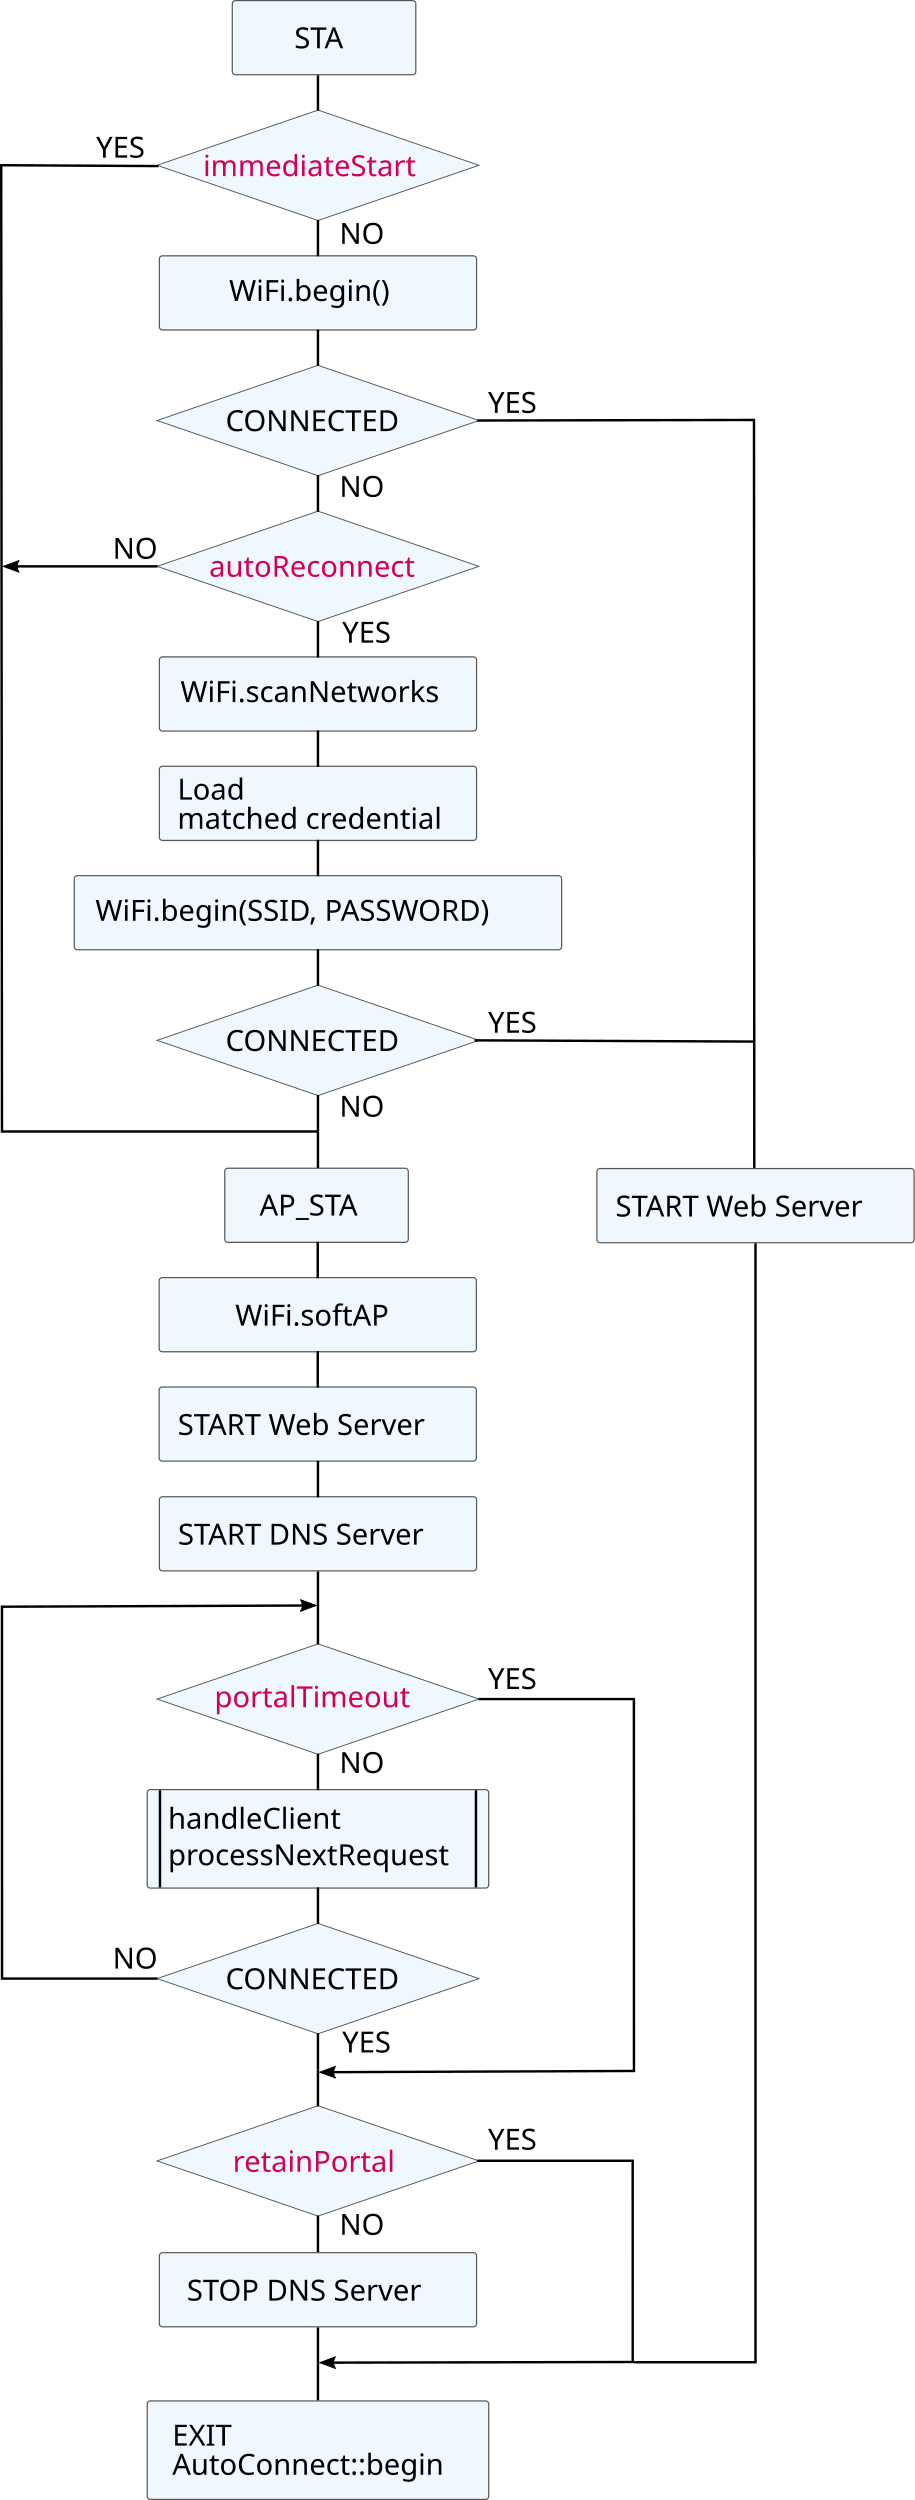
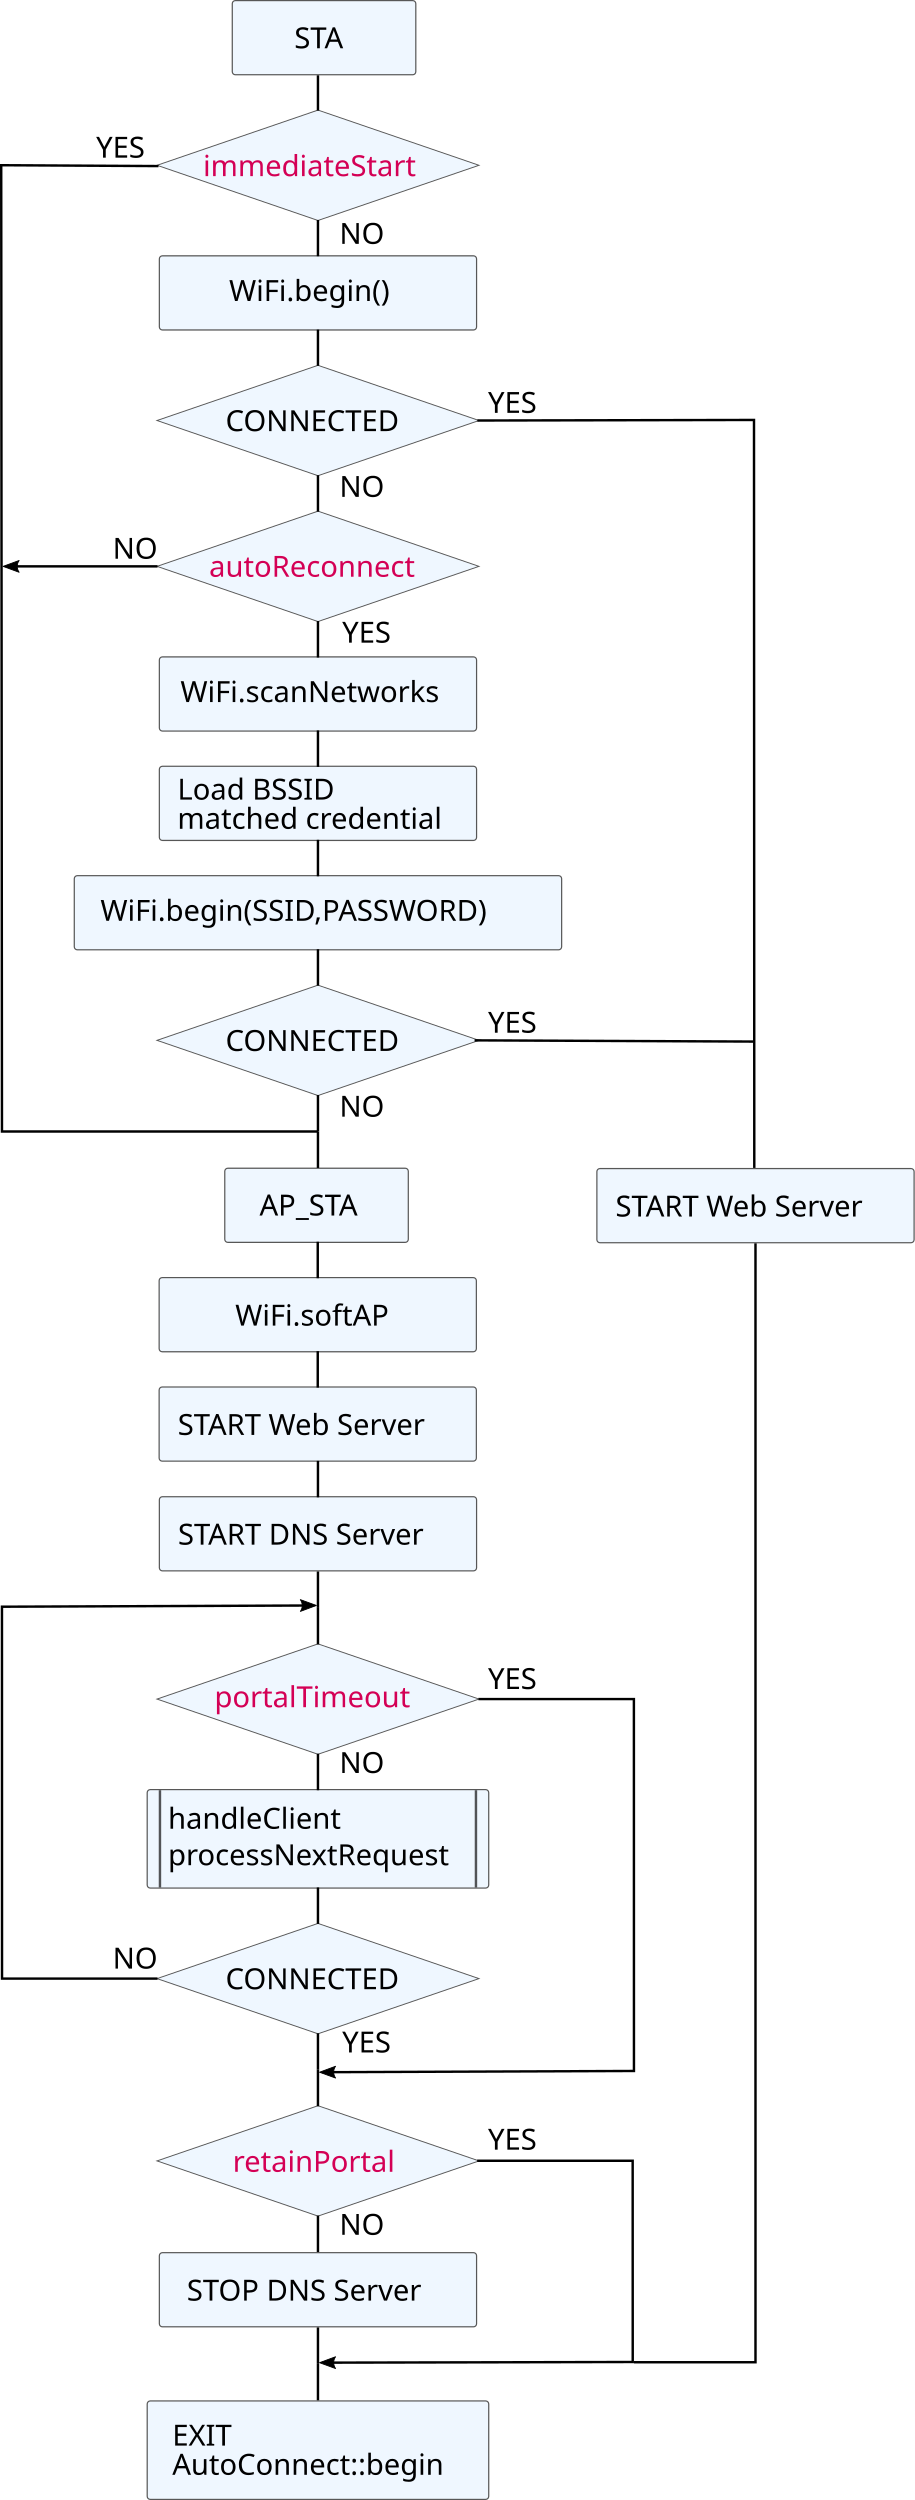
<svg xmlns="http://www.w3.org/2000/svg" width="99.565mm" height="272.124mm" viewBox="0 0 99.565 272.124" version="1.1" id="svg8776">
  <defs id="defs8770">
    <marker orient="auto" refY="0" refX="0" id="marker10937" style="overflow:visible">
      <path id="path10935" style="fill:#000000;fill-opacity:1;fill-rule:evenodd;stroke:#000000;stroke-width:0.625;stroke-linejoin:round;stroke-opacity:1" d="M 8.719,4.034 -2.207,0.016 8.719,-4.002 c -1.745,2.372 -1.735,5.617 -6e-7,8.035 z" transform="scale(0.6)" />
    </marker>
    <marker orient="auto" refY="0" refX="0" id="Arrow1Mstart" style="overflow:visible">
      <path id="path10498" d="M 0,0 5,-5 -12.5,0 5,5 Z" style="fill:#000000;fill-opacity:1;fill-rule:evenodd;stroke:#000000;stroke-width:1pt;stroke-opacity:1" transform="matrix(0.4,0,0,0.4,4,0)" />
    </marker>
    <marker orient="auto" refY="0" refX="0" id="marker10931" style="overflow:visible">
      <path id="path10929" style="fill:#000000;fill-opacity:1;fill-rule:evenodd;stroke:#000000;stroke-width:0.625;stroke-linejoin:round;stroke-opacity:1" d="M 8.719,4.034 -2.207,0.016 8.719,-4.002 c -1.745,2.372 -1.735,5.617 -6e-7,8.035 z" transform="scale(0.6)" />
    </marker>
    <marker orient="auto" refY="0" refX="0" id="marker10927" style="overflow:visible">
      <path id="path10925" style="fill:#000000;fill-opacity:1;fill-rule:evenodd;stroke:#000000;stroke-width:0.625;stroke-linejoin:round;stroke-opacity:1" d="M 8.719,4.034 -2.207,0.016 8.719,-4.002 c -1.745,2.372 -1.735,5.617 -6e-7,8.035 z" transform="scale(-0.6)" />
    </marker>
    <marker orient="auto" refY="0" refX="0" id="marker10923" style="overflow:visible">
      <path id="path10921" style="fill:#000000;fill-opacity:1;fill-rule:evenodd;stroke:#000000;stroke-width:0.625;stroke-linejoin:round;stroke-opacity:1" d="M 8.719,4.034 -2.207,0.016 8.719,-4.002 c -1.745,2.372 -1.735,5.617 -6e-7,8.035 z" transform="scale(0.6)" />
    </marker>
    <marker orient="auto" refY="0" refX="0" id="marker10919" style="overflow:visible">
      <path id="path10917" style="fill:#000000;fill-opacity:1;fill-rule:evenodd;stroke:#000000;stroke-width:0.625;stroke-linejoin:round;stroke-opacity:1" d="M 8.719,4.034 -2.207,0.016 8.719,-4.002 c -1.745,2.372 -1.735,5.617 -6e-7,8.035 z" transform="scale(-0.6)" />
    </marker>
    <marker orient="auto" refY="0" refX="0" id="marker10915" style="overflow:visible">
      <path id="path10913" style="fill:#000000;fill-opacity:1;fill-rule:evenodd;stroke:#000000;stroke-width:0.625;stroke-linejoin:round;stroke-opacity:1" d="M 8.719,4.034 -2.207,0.016 8.719,-4.002 c -1.745,2.372 -1.735,5.617 -6e-7,8.035 z" transform="scale(-0.6)" />
    </marker>
    <marker orient="auto" refY="0" refX="0" id="Arrow1Mend" style="overflow:visible">
      <path id="path10501" d="M 0,0 5,-5 -12.5,0 5,5 Z" style="fill:#000000;fill-opacity:1;fill-rule:evenodd;stroke:#000000;stroke-width:1pt;stroke-opacity:1" transform="matrix(-0.4,0,0,-0.4,-4,0)" />
    </marker>
    <marker orient="auto" refY="0" refX="0" id="marker10909" style="overflow:visible">
      <path id="path10907" style="fill:#000000;fill-opacity:1;fill-rule:evenodd;stroke:#000000;stroke-width:0.625;stroke-linejoin:round;stroke-opacity:1" d="M 8.719,4.034 -2.207,0.016 8.719,-4.002 c -1.745,2.372 -1.735,5.617 -6e-7,8.035 z" transform="scale(0.6)" />
    </marker>
    <marker orient="auto" refY="0" refX="0" id="marker10905" style="overflow:visible">
      <path id="path10903" style="fill:#000000;fill-opacity:1;fill-rule:evenodd;stroke:#000000;stroke-width:0.625;stroke-linejoin:round;stroke-opacity:1" d="M 8.719,4.034 -2.207,0.016 8.719,-4.002 c -1.745,2.372 -1.735,5.617 -6e-7,8.035 z" transform="scale(-0.6)" />
    </marker>
    <marker orient="auto" refY="0" refX="0" id="Arrow2Mstart" style="overflow:visible">
      <path id="path10516" style="fill:#000000;fill-opacity:1;fill-rule:evenodd;stroke:#000000;stroke-width:0.625;stroke-linejoin:round;stroke-opacity:1" d="M 8.719,4.034 -2.207,0.016 8.719,-4.002 c -1.745,2.372 -1.735,5.617 -6e-7,8.035 z" transform="scale(0.6)" />
    </marker>
    <marker orient="auto" refY="0" refX="0" id="Arrow2Mend" style="overflow:visible">
      <path id="path10519" style="fill:#000000;fill-opacity:1;fill-rule:evenodd;stroke:#000000;stroke-width:0.625;stroke-linejoin:round;stroke-opacity:1" d="M 8.719,4.034 -2.207,0.016 8.719,-4.002 c -1.745,2.372 -1.735,5.617 -6e-7,8.035 z" transform="scale(-0.6)" />
    </marker>
    <symbol id="Process">
      <rect x="3.969" y="9.26" width="31.75" height="21.167" style="stroke-width:2" id="rect2744" />
    </symbol>
    <symbol id="Decision">
      <path d="m 3.969,19.844 15.875,-10.583 15.875,10.583 -15.875,10.583 z" style="stroke-width:2" id="path2786" />
    </symbol>
  </defs>
  <g id="layer1" transform="translate(-23.59834,-8.471865)">
    <path style="fill:none;stroke:#000000;stroke-width:0.265px;stroke-linecap:butt;stroke-linejoin:miter;stroke-opacity:1" d="m 58.208,32.417 v 3.969" id="path9639-1" />
    <g id="g9322" transform="translate(-25.1354,-130.9688)">
      <rect transform="matrix(0.945946,0.3243242,-0.945946,0.3243242,0,0)" ry="3.6888673e-006" rx="3.6888673e-006" y="189.477" x="277.584" height="18.355" width="18.355" id="rect9184-6-3-4" style="opacity:0.66;vector-effect:none;fill:#e7f3ff;fill-opacity:1;stroke:#000000;stroke-width:0.338;stroke-linecap:butt;stroke-linejoin:miter;stroke-miterlimit:4;stroke-dasharray:none;stroke-dashoffset:0;stroke-opacity:1;paint-order:stroke markers fill" />
      <text id="text9188" y="158.614" x="70.845" style="font-style:normal;font-variant:normal;font-weight:normal;font-stretch:normal;font-size:3.175px;line-height:1em;font-family:sans-serif;-inkscape-font-specification:'sans-serif, Normal';font-variant-ligatures:normal;font-variant-caps:normal;font-variant-numeric:normal;font-feature-settings:normal;text-align:start;letter-spacing:0px;word-spacing:0px;writing-mode:lr-tb;text-anchor:start;fill:#000000;fill-opacity:1;stroke:none;stroke-width:0.265" xml:space="preserve">
        <tspan id="tspan9190" style="line-height:1em;fill:#d40055;fill-opacity:1;stroke-width:0.265" y="158.614" x="70.845">immediateStart</tspan>
      </text>
    </g>
    <g id="g9353" transform="translate(-15.875,-80.69792)">
      <rect transform="matrix(0.945946,0.3243242,-0.945946,0.3243242,0,0)" ry="3.6888673e-006" rx="3.6888673e-006" y="159.701" x="238.017" height="18.355" width="18.355" id="rect9184-6-3-8" style="opacity:0.66;vector-effect:none;fill:#e7f3ff;fill-opacity:1;stroke:#000000;stroke-width:0.338;stroke-linecap:butt;stroke-linejoin:miter;stroke-miterlimit:4;stroke-dasharray:none;stroke-dashoffset:0;stroke-opacity:1;paint-order:stroke markers fill" />
      <text id="text9188-0" y="136.097" x="64.03" style="font-style:normal;font-variant:normal;font-weight:normal;font-stretch:normal;font-size:3.175px;line-height:1em;font-family:sans-serif;-inkscape-font-specification:'sans-serif, Normal';font-variant-ligatures:normal;font-variant-caps:normal;font-variant-numeric:normal;font-feature-settings:normal;text-align:start;letter-spacing:0px;word-spacing:0px;writing-mode:lr-tb;text-anchor:start;fill:#000000;fill-opacity:1;stroke:none;stroke-width:0.265" xml:space="preserve">
        <tspan id="tspan9190-3" style="line-height:1em;stroke-width:0.265" y="136.097" x="64.03">CONNECTED</tspan>
      </text>
    </g>
    <g id="g10108" transform="translate(-42.33333,-3.175)">
      <rect transform="matrix(0.945946,0.3243242,-0.945946,0.3243242,0,0)" ry="3.6888673e-006" rx="3.6888673e-006" y="50.675" x="156.962" height="18.355" width="18.355" id="rect9184-6-3" style="opacity:0.66;vector-effect:none;fill:#e7f3ff;fill-opacity:1;stroke:#000000;stroke-width:0.338;stroke-linecap:butt;stroke-linejoin:miter;stroke-miterlimit:4;stroke-dasharray:none;stroke-dashoffset:0;stroke-opacity:1;paint-order:stroke markers fill" />
      <text id="text9188-0-3" y="74.425" x="88.694" style="font-style:normal;font-variant:normal;font-weight:normal;font-stretch:normal;font-size:3.175px;line-height:1em;font-family:sans-serif;-inkscape-font-specification:'sans-serif, Normal';font-variant-ligatures:normal;font-variant-caps:normal;font-variant-numeric:normal;font-feature-settings:normal;text-align:start;letter-spacing:0px;word-spacing:0px;writing-mode:lr-tb;text-anchor:start;fill:#000000;fill-opacity:1;stroke:none;stroke-width:0.265" xml:space="preserve">
        <tspan id="tspan9190-3-6" style="line-height:1em;fill:#d40055;fill-opacity:1;stroke-width:0.265" y="74.425" x="88.694">autoReconnect</tspan>
      </text>
    </g>
    <g id="g9385" transform="translate(-1.322919,-84.66667)">
      <rect ry="0.265" rx="0.265" y="164.708" x="42.333" height="7.938" width="34.396" id="rect9134-4-7" style="opacity:0.66;vector-effect:none;fill:#e7f3ff;fill-opacity:1;stroke:#000000;stroke-width:0.265;stroke-linecap:butt;stroke-linejoin:round;stroke-miterlimit:4;stroke-dasharray:none;stroke-dashoffset:0;stroke-opacity:1;paint-order:stroke markers fill" />
      <text id="text9138-7-3" y="169.555" x="44.568" style="font-style:normal;font-variant:normal;font-weight:normal;font-stretch:normal;font-size:3.175px;line-height:1.25;font-family:sans-serif;-inkscape-font-specification:'sans-serif, Normal';font-variant-ligatures:normal;font-variant-caps:normal;font-variant-numeric:normal;font-feature-settings:normal;text-align:start;letter-spacing:0px;word-spacing:0px;writing-mode:lr-tb;text-anchor:start;fill:#000000;fill-opacity:1;stroke:none;stroke-width:0.265" xml:space="preserve">
        <tspan style="stroke-width:0.265" y="169.555" x="44.568" id="tspan9136-4-0">WiFi.scanNetworks</tspan>
      </text>
    </g>
-     <g id="g11063">
+     <g id="g1026">
      <rect ry="0.265" rx="0.265" y="91.948" x="41.01" height="7.938" width="34.396" id="rect9134-4-7-8" style="opacity:0.66;vector-effect:none;fill:#e7f3ff;fill-opacity:1;stroke:#000000;stroke-width:0.265;stroke-linecap:butt;stroke-linejoin:round;stroke-miterlimit:4;stroke-dasharray:none;stroke-dashoffset:0;stroke-opacity:1;paint-order:stroke markers fill" />
      <text id="text9138-7-3-4" y="95.511" x="42.913" style="font-style:normal;font-variant:normal;font-weight:normal;font-stretch:normal;font-size:3.175px;line-height:1em;font-family:sans-serif;-inkscape-font-specification:'sans-serif, Normal';font-variant-ligatures:normal;font-variant-caps:normal;font-variant-numeric:normal;font-feature-settings:normal;text-align:start;letter-spacing:0px;word-spacing:0px;writing-mode:lr-tb;text-anchor:start;fill:#000000;fill-opacity:1;stroke:none;stroke-width:0.265" xml:space="preserve">
-         <tspan style="line-height:1em;stroke-width:0.265" y="95.511" x="42.913" id="tspan9136-4-0-7">Load</tspan>
+         <tspan style="line-height:1em;stroke-width:0.265" y="95.511" x="42.913" id="tspan9136-4-0-7">Load BSSID</tspan>
        <tspan id="tspan9414" style="line-height:1em;stroke-width:0.265" y="98.686" x="42.913">matched credential</tspan>
      </text>
    </g>
-     <g id="g9476" transform="translate(-43.65625,-2.645834)">
-       <rect ry="0.265" rx="0.265" y="106.5" x="75.406" height="7.938" width="52.917" id="rect9134-4-7-5" style="opacity:0.66;vector-effect:none;fill:#e7f3ff;fill-opacity:1;stroke:#000000;stroke-width:0.265;stroke-linecap:butt;stroke-linejoin:round;stroke-miterlimit:4;stroke-dasharray:none;stroke-dashoffset:0;stroke-opacity:1;paint-order:stroke markers fill" />
-       <text id="text9138-7-3-3" y="111.347" x="77.641" style="font-style:normal;font-variant:normal;font-weight:normal;font-stretch:normal;font-size:3.175px;line-height:1.25;font-family:sans-serif;-inkscape-font-specification:'sans-serif, Normal';font-variant-ligatures:normal;font-variant-caps:normal;font-variant-numeric:normal;font-feature-settings:normal;text-align:start;letter-spacing:0px;word-spacing:0px;writing-mode:lr-tb;text-anchor:start;fill:#000000;fill-opacity:1;stroke:none;stroke-width:0.265" xml:space="preserve">
-         <tspan style="stroke-width:0.265" y="111.347" x="77.641" id="tspan9136-4-0-4">WiFi.begin(SSID, PASSWORD)</tspan>
+     <g id="g1014">
+       <rect ry="0.265" rx="0.265" y="103.854" x="31.75" height="7.938" width="52.917" id="rect9134-4-7-5" style="opacity:0.66;vector-effect:none;fill:#e7f3ff;fill-opacity:1;stroke:#000000;stroke-width:0.265;stroke-linecap:butt;stroke-linejoin:round;stroke-miterlimit:4;stroke-dasharray:none;stroke-dashoffset:0;stroke-opacity:1;paint-order:stroke markers fill" />
+       <text id="text9138-7-3-3" y="108.701" x="34.535" style="font-style:normal;font-variant:normal;font-weight:normal;font-stretch:normal;font-size:3.175px;line-height:1.25;font-family:sans-serif;-inkscape-font-specification:'sans-serif, Normal';font-variant-ligatures:normal;font-variant-caps:normal;font-variant-numeric:normal;font-feature-settings:normal;text-align:start;letter-spacing:0px;word-spacing:0px;writing-mode:lr-tb;text-anchor:start;fill:#000000;fill-opacity:1;stroke:none;stroke-width:0.265" xml:space="preserve">
+         <tspan style="stroke-width:0.265" y="108.701" x="34.535" id="tspan9136-4-0-4">WiFi.begin(SSID,PASSWORD)</tspan>
      </text>
    </g>
    <g id="g9353-2" transform="translate(-15.875,-13.22917)">
      <rect transform="matrix(0.945946,0.3243242,-0.945946,0.3243242,0,0)" ry="3.6888673e-006" rx="3.6888673e-006" y="159.701" x="238.017" height="18.355" width="18.355" id="rect9184-6-3-8-8" style="opacity:0.66;vector-effect:none;fill:#e7f3ff;fill-opacity:1;stroke:#000000;stroke-width:0.338;stroke-linecap:butt;stroke-linejoin:miter;stroke-miterlimit:4;stroke-dasharray:none;stroke-dashoffset:0;stroke-opacity:1;paint-order:stroke markers fill" />
      <text id="text9188-0-2" y="136.097" x="64.03" style="font-style:normal;font-variant:normal;font-weight:normal;font-stretch:normal;font-size:3.175px;line-height:1em;font-family:sans-serif;-inkscape-font-specification:'sans-serif, Normal';font-variant-ligatures:normal;font-variant-caps:normal;font-variant-numeric:normal;font-feature-settings:normal;text-align:start;letter-spacing:0px;word-spacing:0px;writing-mode:lr-tb;text-anchor:start;fill:#000000;fill-opacity:1;stroke:none;stroke-width:0.265" xml:space="preserve">
        <tspan id="tspan9190-3-8" style="line-height:1em;stroke-width:0.265" y="136.097" x="64.03">CONNECTED</tspan>
      </text>
    </g>
    <g id="g9622" transform="translate(-68.28588,18.61598)">
      <rect ry="0.265" rx="0.265" y="117.083" x="116.417" height="7.938" width="19.844" id="rect9134-4-7-4-0" style="opacity:0.66;vector-effect:none;fill:#e7f3ff;fill-opacity:1;stroke:#000000;stroke-width:0.265;stroke-linecap:butt;stroke-linejoin:round;stroke-miterlimit:4;stroke-dasharray:none;stroke-dashoffset:0;stroke-opacity:1;paint-order:stroke markers fill" />
      <text id="text9138-5" y="122.165" x="120.134" style="font-style:normal;font-variant:normal;font-weight:normal;font-stretch:normal;font-size:3.175px;line-height:1.25;font-family:sans-serif;-inkscape-font-specification:'sans-serif, Normal';font-variant-ligatures:normal;font-variant-caps:normal;font-variant-numeric:normal;font-feature-settings:normal;text-align:start;letter-spacing:0px;word-spacing:0px;writing-mode:lr-tb;text-anchor:start;fill:#000000;fill-opacity:1;stroke:none;stroke-width:0.265" xml:space="preserve">
        <tspan style="stroke-width:0.265" y="122.165" x="120.134" id="tspan9136-2">AP_STA</tspan>
      </text>
    </g>
    <g id="g9633" transform="translate(-33.07292,2.645834)">
      <rect ry="0.265" rx="0.265" y="5.958" x="82.021" height="7.938" width="19.844" id="rect9134-4-7-4-0-9" style="opacity:0.66;vector-effect:none;fill:#e7f3ff;fill-opacity:1;stroke:#000000;stroke-width:0.265;stroke-linecap:butt;stroke-linejoin:round;stroke-miterlimit:4;stroke-dasharray:none;stroke-dashoffset:0;stroke-opacity:1;paint-order:stroke markers fill" />
      <text id="text9138" y="11.081" x="88.709" style="font-style:normal;font-variant:normal;font-weight:normal;font-stretch:normal;font-size:3.175px;line-height:1.25;font-family:sans-serif;-inkscape-font-specification:'sans-serif, Normal';font-variant-ligatures:normal;font-variant-caps:normal;font-variant-numeric:normal;font-feature-settings:normal;text-align:start;letter-spacing:0px;word-spacing:0px;writing-mode:lr-tb;text-anchor:start;fill:#000000;fill-opacity:1;stroke:none;stroke-width:0.265" xml:space="preserve">
        <tspan style="stroke-width:0.265" y="11.081" x="88.709" id="tspan9136">STA</tspan>
      </text>
    </g>
    <path style="fill:none;stroke:#000000;stroke-width:0.265px;stroke-linecap:butt;stroke-linejoin:miter;stroke-opacity:1" d="m 58.208,16.67 v 3.841" id="path9639" />
    <g id="g9714" transform="translate(-78.07551,4.063853)">
      <rect ry="0.265" rx="0.265" y="143.542" x="119.063" height="7.938" width="34.396" id="rect9134-4-7-4-6" style="opacity:0.66;vector-effect:none;fill:#e7f3ff;fill-opacity:1;stroke:#000000;stroke-width:0.265;stroke-linecap:butt;stroke-linejoin:round;stroke-miterlimit:4;stroke-dasharray:none;stroke-dashoffset:0;stroke-opacity:1;paint-order:stroke markers fill" />
      <text id="text9138-7-3-9-0" y="148.7" x="127.286" style="font-style:normal;font-variant:normal;font-weight:normal;font-stretch:normal;font-size:3.175px;line-height:1.25;font-family:sans-serif;-inkscape-font-specification:'sans-serif, Normal';font-variant-ligatures:normal;font-variant-caps:normal;font-variant-numeric:normal;font-feature-settings:normal;text-align:start;letter-spacing:0px;word-spacing:0px;writing-mode:lr-tb;text-anchor:start;fill:#000000;fill-opacity:1;stroke:none;stroke-width:0.265" xml:space="preserve">
        <tspan style="stroke-width:0.265" y="148.7" x="127.286" id="tspan9136-4-0-9-8">WiFi.softAP</tspan>
      </text>
    </g>
    <g id="g9746" transform="translate(-19.8438,-39.55524)">
      <rect ry="0.265" rx="0.265" y="175.292" x="108.479" height="7.938" width="34.396" id="rect9134-4-7-4-6-0" style="opacity:0.66;vector-effect:none;fill:#e7f3ff;fill-opacity:1;stroke:#000000;stroke-width:0.265;stroke-linecap:butt;stroke-linejoin:round;stroke-miterlimit:4;stroke-dasharray:none;stroke-dashoffset:0;stroke-opacity:1;paint-order:stroke markers fill" />
      <text id="text9138-7-3-9-0-6" y="180.443" x="110.441" style="font-style:normal;font-variant:normal;font-weight:normal;font-stretch:normal;font-size:3.175px;line-height:1.25;font-family:sans-serif;-inkscape-font-specification:'sans-serif, Normal';font-variant-ligatures:normal;font-variant-caps:normal;font-variant-numeric:normal;font-feature-settings:normal;text-align:start;letter-spacing:0px;word-spacing:0px;writing-mode:lr-tb;text-anchor:start;fill:#000000;fill-opacity:1;stroke:none;stroke-width:0.265" xml:space="preserve">
        <tspan style="stroke-width:0.265" y="180.443" x="110.441" id="tspan9136-4-0-9-8-9">START Web Server</tspan>
      </text>
    </g>
    <g id="g9778" transform="translate(-43.65624,-1.19062)">
      <rect ry="0.265" rx="0.265" y="172.646" x="84.667" height="7.938" width="34.396" id="rect9134-4-7-4-6-0-1" style="opacity:0.66;vector-effect:none;fill:#e7f3ff;fill-opacity:1;stroke:#000000;stroke-width:0.265;stroke-linecap:butt;stroke-linejoin:round;stroke-miterlimit:4;stroke-dasharray:none;stroke-dashoffset:0;stroke-opacity:1;paint-order:stroke markers fill" />
      <text id="text9138-7-3-9-0-6-5" y="177.797" x="86.628" style="font-style:normal;font-variant:normal;font-weight:normal;font-stretch:normal;font-size:3.175px;line-height:1.25;font-family:sans-serif;-inkscape-font-specification:'sans-serif, Normal';font-variant-ligatures:normal;font-variant-caps:normal;font-variant-numeric:normal;font-feature-settings:normal;text-align:start;letter-spacing:0px;word-spacing:0px;writing-mode:lr-tb;text-anchor:start;fill:#000000;fill-opacity:1;stroke:none;stroke-width:0.265" xml:space="preserve">
        <tspan style="stroke-width:0.265" y="177.797" x="86.628" id="tspan9136-4-0-9-8-9-7">START DNS Server</tspan>
      </text>
    </g>
    <g id="g9746-3" transform="translate(-67.49218,-15.7799)">
      <rect ry="0.265" rx="0.265" y="175.292" x="108.479" height="7.938" width="34.396" id="rect9134-4-7-4-6-0-5" style="opacity:0.66;vector-effect:none;fill:#e7f3ff;fill-opacity:1;stroke:#000000;stroke-width:0.265;stroke-linecap:butt;stroke-linejoin:round;stroke-miterlimit:4;stroke-dasharray:none;stroke-dashoffset:0;stroke-opacity:1;paint-order:stroke markers fill" />
      <text id="text9138-7-3-9-0-6-3" y="180.443" x="110.441" style="font-style:normal;font-variant:normal;font-weight:normal;font-stretch:normal;font-size:3.175px;line-height:1.25;font-family:sans-serif;-inkscape-font-specification:'sans-serif, Normal';font-variant-ligatures:normal;font-variant-caps:normal;font-variant-numeric:normal;font-feature-settings:normal;text-align:start;letter-spacing:0px;word-spacing:0px;writing-mode:lr-tb;text-anchor:start;fill:#000000;fill-opacity:1;stroke:none;stroke-width:0.265" xml:space="preserve">
        <tspan style="stroke-width:0.265" y="180.443" x="110.441" id="tspan9136-4-0-9-8-9-2">START Web Server</tspan>
      </text>
    </g>
    <g id="g9834" transform="translate(-79.37498,-2.381248)">
      <rect transform="matrix(0.945946,0.3243242,-0.945946,0.3243242,0,0)" ry="3.6888673e-006" rx="3.6888673e-006" y="219.953" x="365.399" height="18.355" width="18.355" id="rect9184-6-3-8-8-4" style="opacity:0.66;vector-effect:none;fill:#e7f3ff;fill-opacity:1;stroke:#000000;stroke-width:0.338;stroke-linecap:butt;stroke-linejoin:miter;stroke-miterlimit:4;stroke-dasharray:none;stroke-dashoffset:0;stroke-opacity:1;paint-order:stroke markers fill" />
      <text id="text9188-0-2-2" y="196.684" x="126.32" style="font-style:normal;font-variant:normal;font-weight:normal;font-stretch:normal;font-size:3.175px;line-height:1em;font-family:sans-serif;-inkscape-font-specification:'sans-serif, Normal';font-variant-ligatures:normal;font-variant-caps:normal;font-variant-numeric:normal;font-feature-settings:normal;text-align:start;letter-spacing:0px;word-spacing:0px;writing-mode:lr-tb;text-anchor:start;fill:#000000;fill-opacity:1;stroke:none;stroke-width:0.265" xml:space="preserve">
        <tspan id="tspan9190-3-8-4" style="line-height:1em;fill:#d40055;fill-opacity:1;stroke-width:0.265" y="196.684" x="126.32">portalTimeout</tspan>
      </text>
    </g>
-     <g id="g10490">
+     <g id="g1006">
      <rect ry="0.265" rx="0.265" y="203.337" x="39.687" height="10.583" width="37.042" id="rect9134-4-7-4-6-9" style="opacity:0.66;vector-effect:none;fill:#e7f3ff;fill-opacity:1;stroke:#000000;stroke-width:0.265;stroke-linecap:butt;stroke-linejoin:round;stroke-miterlimit:4;stroke-dasharray:none;stroke-dashoffset:0;stroke-opacity:1;paint-order:stroke markers fill" />
      <text id="text9138-7-3-9-0-0" y="207.532" x="41.895" style="font-style:normal;font-variant:normal;font-weight:normal;font-stretch:normal;font-size:3.175px;line-height:1.25em;font-family:sans-serif;-inkscape-font-specification:'sans-serif, Normal';font-variant-ligatures:normal;font-variant-caps:normal;font-variant-numeric:normal;font-feature-settings:normal;text-align:start;letter-spacing:0px;word-spacing:0px;writing-mode:lr-tb;text-anchor:start;fill:#000000;fill-opacity:1;stroke:none;stroke-width:0.265" xml:space="preserve">
        <tspan style="line-height:1.25em;stroke-width:0.265" y="207.532" x="41.895" id="tspan9136-4-0-9-8-4">handleClient</tspan>
        <tspan id="tspan9863" style="line-height:1.25em;stroke-width:0.265" y="211.5" x="41.895">processNextRequest</tspan>
      </text>
-     </g>
-     <path style="fill:none;stroke:#000000;stroke-width:0.265px;stroke-linecap:butt;stroke-linejoin:miter;stroke-opacity:1" d="m 41.01,203.337 v 10.583" id="path9865" />
-     <path style="fill:none;stroke:#000000;stroke-width:0.265px;stroke-linecap:butt;stroke-linejoin:miter;stroke-opacity:1" d="m 75.406,203.338 v 10.583" id="path9865-8" />
+       <path id="path9865" d="m 41.01,203.337 v 10.583" style="fill:none;stroke:#000000;stroke-width:0.265px;stroke-linecap:butt;stroke-linejoin:miter;stroke-opacity:1;opacity:0.66" />
+       <path id="path9865-8" d="m 75.406,203.338 v 10.583" style="fill:none;stroke:#000000;stroke-width:0.265;stroke-linecap:butt;stroke-linejoin:miter;stroke-opacity:1;stroke-miterlimit:4;stroke-dasharray:none;opacity:0.66" />
+     </g>
    <g id="g9353-2-8" transform="translate(-15.875,88.9)">
      <rect transform="matrix(0.945946,0.3243242,-0.945946,0.3243242,0,0)" ry="3.6888673e-006" rx="3.6888673e-006" y="159.701" x="238.017" height="18.355" width="18.355" id="rect9184-6-3-8-8-2" style="opacity:0.66;vector-effect:none;fill:#e7f3ff;fill-opacity:1;stroke:#000000;stroke-width:0.338;stroke-linecap:butt;stroke-linejoin:miter;stroke-miterlimit:4;stroke-dasharray:none;stroke-dashoffset:0;stroke-opacity:1;paint-order:stroke markers fill" />
      <text id="text9188-0-2-8" y="136.097" x="64.03" style="font-style:normal;font-variant:normal;font-weight:normal;font-stretch:normal;font-size:3.175px;line-height:1em;font-family:sans-serif;-inkscape-font-specification:'sans-serif, Normal';font-variant-ligatures:normal;font-variant-caps:normal;font-variant-numeric:normal;font-feature-settings:normal;text-align:start;letter-spacing:0px;word-spacing:0px;writing-mode:lr-tb;text-anchor:start;fill:#000000;fill-opacity:1;stroke:none;stroke-width:0.265" xml:space="preserve">
        <tspan id="tspan9190-3-8-5" style="line-height:1em;stroke-width:0.265" y="136.097" x="64.03">CONNECTED</tspan>
      </text>
    </g>
    <g id="g11043">
      <rect transform="matrix(0.945946,0.3243242,-0.945946,0.3243242,0,0)" ry="3.6888673e-006" rx="3.6888673e-006" y="335.738" x="397.273" height="18.355" width="18.355" id="rect9184-6-3-8-8-2-6" style="opacity:0.66;vector-effect:none;fill:#e7f3ff;fill-opacity:1;stroke:#000000;stroke-width:0.338;stroke-linecap:butt;stroke-linejoin:miter;stroke-miterlimit:4;stroke-dasharray:none;stroke-dashoffset:0;stroke-opacity:1;paint-order:stroke markers fill" />
      <text id="text9188-0-2-8-9" y="244.869" x="48.934" style="font-style:normal;font-variant:normal;font-weight:normal;font-stretch:normal;font-size:3.175px;line-height:1em;font-family:sans-serif;-inkscape-font-specification:'sans-serif, Normal';font-variant-ligatures:normal;font-variant-caps:normal;font-variant-numeric:normal;font-feature-settings:normal;text-align:start;letter-spacing:0px;word-spacing:0px;writing-mode:lr-tb;text-anchor:start;fill:#000000;fill-opacity:1;stroke:none;stroke-width:0.265" xml:space="preserve">
        <tspan id="tspan9190-3-8-5-7" style="line-height:1em;fill:#d40055;fill-opacity:1;stroke-width:0.265" y="244.869" x="48.934">retainPortal</tspan>
      </text>
    </g>
    <g id="g9980" transform="translate(-9.260421,-8.863532)">
      <rect ry="0.265" rx="0.265" y="262.604" x="50.271" height="7.938" width="34.396" id="rect9134-4-7-4-6-0-1-2" style="opacity:0.66;vector-effect:none;fill:#e7f3ff;fill-opacity:1;stroke:#000000;stroke-width:0.265;stroke-linecap:butt;stroke-linejoin:round;stroke-miterlimit:4;stroke-dasharray:none;stroke-dashoffset:0;stroke-opacity:1;paint-order:stroke markers fill" />
      <text id="text9138-7-3-9-0-6-5-3" y="267.755" x="53.2" style="font-style:normal;font-variant:normal;font-weight:normal;font-stretch:normal;font-size:3.175px;line-height:1.25;font-family:sans-serif;-inkscape-font-specification:'sans-serif, Normal';font-variant-ligatures:normal;font-variant-caps:normal;font-variant-numeric:normal;font-feature-settings:normal;text-align:start;letter-spacing:0px;word-spacing:0px;writing-mode:lr-tb;text-anchor:start;fill:#000000;fill-opacity:1;stroke:none;stroke-width:0.265" xml:space="preserve">
        <tspan style="stroke-width:0.265" y="267.755" x="53.2" id="tspan9136-4-0-9-8-9-7-5">STOP DNS Server</tspan>
      </text>
    </g>
    <g id="g10054" transform="translate(-1.322922,65.74896)">
      <rect ry="0.265" rx="0.265" y="204.131" x="41.01" height="10.583" width="37.042" id="rect9134-4-7-4-6-9-9" style="opacity:0.66;vector-effect:none;fill:#e7f3ff;fill-opacity:1;stroke:#000000;stroke-width:0.265;stroke-linecap:butt;stroke-linejoin:round;stroke-miterlimit:4;stroke-dasharray:none;stroke-dashoffset:0;stroke-opacity:1;paint-order:stroke markers fill" />
      <text id="text9138-7-3-9-0-6-0" y="208.926" x="43.674" style="font-style:normal;font-variant:normal;font-weight:normal;font-stretch:normal;font-size:3.175px;line-height:1em;font-family:sans-serif;-inkscape-font-specification:'sans-serif, Normal';font-variant-ligatures:normal;font-variant-caps:normal;font-variant-numeric:normal;font-feature-settings:normal;text-align:start;letter-spacing:0px;word-spacing:0px;writing-mode:lr-tb;text-anchor:start;fill:#000000;fill-opacity:1;stroke:none;stroke-width:0.265" xml:space="preserve">
        <tspan style="line-height:1em;stroke-width:0.265" y="208.926" x="43.674" id="tspan9136-4-0-9-8-9-71">EXIT</tspan>
        <tspan id="tspan10009" style="line-height:1em;stroke-width:0.265" y="212.101" x="43.674">AutoConnect::begin</tspan>
      </text>
    </g>
    <path style="fill:none;stroke:#000000;stroke-width:0.265px;stroke-linecap:butt;stroke-linejoin:miter;stroke-opacity:1" d="m 58.208,44.323 v 3.969" id="path9639-1-3" />
    <g id="g9659" transform="translate(-34.39584,1.322916)">
      <rect ry="0.265" rx="0.265" y="35.062" x="75.406" height="7.938" width="34.396" id="rect9134-4-7-4" style="opacity:0.66;vector-effect:none;fill:#e7f3ff;fill-opacity:1;stroke:#000000;stroke-width:0.265;stroke-linecap:butt;stroke-linejoin:round;stroke-miterlimit:4;stroke-dasharray:none;stroke-dashoffset:0;stroke-opacity:1;paint-order:stroke markers fill" />
      <text id="text9138-7-3-9" y="39.909" x="82.933" style="font-style:normal;font-variant:normal;font-weight:normal;font-stretch:normal;font-size:3.175px;line-height:1.25;font-family:sans-serif;-inkscape-font-specification:'sans-serif, Normal';font-variant-ligatures:normal;font-variant-caps:normal;font-variant-numeric:normal;font-feature-settings:normal;text-align:start;letter-spacing:0px;word-spacing:0px;writing-mode:lr-tb;text-anchor:start;fill:#000000;fill-opacity:1;stroke:none;stroke-width:0.265" xml:space="preserve">
        <tspan style="stroke-width:0.265" y="39.909" x="82.933" id="tspan9136-4-0-9">WiFi.begin()</tspan>
      </text>
    </g>
    <path style="fill:none;stroke:#000000;stroke-width:0.265px;stroke-linecap:butt;stroke-linejoin:miter;stroke-opacity:1" d="M 105.833,143.806 V 265.601 H 92.604" id="path9639-1-3-9" />
    <path style="fill:none;stroke:#000000;stroke-width:0.265px;stroke-linecap:butt;stroke-linejoin:miter;stroke-opacity:1" d="m 75.563,54.245 30.108,-0.061 0.031,81.42" id="path10088" />
    <path style="fill:none;stroke:#000000;stroke-width:0.265px;stroke-linecap:butt;stroke-linejoin:miter;stroke-opacity:1" d="m 58.208,60.198 v 3.969" id="path9639-1-3-1" />
    <path style="fill:none;stroke:#000000;stroke-width:0.265px;stroke-linecap:butt;stroke-linejoin:miter;stroke-opacity:1" d="m 58.208,76.073 v 3.969" id="path9639-1-3-1-7" />
    <path style="fill:none;stroke:#000000;stroke-width:0.265px;stroke-linecap:butt;stroke-linejoin:miter;stroke-opacity:1" d="m 58.208,87.979 v 3.969" id="path9639-1-3-1-7-9" />
    <path style="fill:none;stroke:#000000;stroke-width:0.265px;stroke-linecap:butt;stroke-linejoin:miter;stroke-opacity:1" d="m 58.208,99.885 v 3.969" id="path9639-1-3-1-7-9-4" />
    <path style="fill:none;stroke:#000000;stroke-width:0.265px;stroke-linecap:butt;stroke-linejoin:miter;stroke-opacity:1" d="m 58.208,111.792 v 3.969" id="path9639-1-3-1-7-9-4-4" />
    <path style="fill:none;stroke:#000000;stroke-width:0.265px;stroke-linecap:butt;stroke-linejoin:miter;stroke-opacity:1" d="m 58.208,127.667 v 3.969" id="path9639-1-3-1-7-9-4-4-8" />
    <path style="fill:none;stroke:#000000;stroke-width:0.265px;stroke-linecap:butt;stroke-linejoin:miter;stroke-opacity:1" d="m 58.185,143.637 v 3.969" id="path9639-1-3-1-7-9-4-4-8-3" />
    <path style="fill:none;stroke:#000000;stroke-width:0.265px;stroke-linecap:butt;stroke-linejoin:miter;stroke-opacity:1" d="m 58.185,155.543 v 3.969" id="path9639-1-3-1-7-9-4-4-8-3-9" />
    <path style="fill:none;stroke:#000000;stroke-width:0.265px;stroke-linecap:butt;stroke-linejoin:miter;stroke-opacity:1" d="m 58.208,131.635 v 3.969" id="path9639-1-3-1-7-9-4-4-8-5" />
    <path style="fill:none;stroke:#000000;stroke-width:0.265px;stroke-linecap:butt;stroke-linejoin:miter;stroke-opacity:1" d="m 40.846,26.549 -17.115,-0.094 0.082,105.18 h 34.396" id="path10088-9" />
    <path style="fill:none;stroke:#000000;stroke-width:0.265px;stroke-linecap:butt;stroke-linejoin:miter;stroke-opacity:1;marker-start:url(#marker10923)" d="m 24.292,70.12 h 16.454" id="path10088-92" />
    <path style="fill:none;stroke:#000000;stroke-width:0.265px;stroke-linecap:butt;stroke-linejoin:miter;stroke-opacity:1" d="m 58.208,167.486 v 3.969" id="path9639-1-3-1-7-9-4-4-8-3-9-5" />
    <path style="fill:none;stroke:#000000;stroke-width:0.265px;stroke-linecap:butt;stroke-linejoin:miter;stroke-opacity:1" d="m 58.208,179.525 v 3.969" id="path9639-1-3-1-7-9-4-4-8-3-9-5-1" />
    <path style="fill:none;stroke:#000000;stroke-width:0.265px;stroke-linecap:butt;stroke-linejoin:miter;stroke-opacity:1" d="m 58.208,199.369 v 3.969" id="path9639-1-3-1-7-9-4-4-8-3-9-5-1-3" />
    <path style="fill:none;stroke:#000000;stroke-width:0.265px;stroke-linecap:butt;stroke-linejoin:miter;stroke-opacity:1" d="m 58.208,213.921 v 3.969" id="path9639-1-3-1-7-9-4-4-8-3-9-5-1-3-9" />
    <path style="fill:none;stroke:#000000;stroke-width:0.265px;stroke-linecap:butt;stroke-linejoin:miter;stroke-opacity:1;marker-start:url(#Arrow2Mstart)" d="m 57.679,183.229 -33.867,0.133 0.007,40.481 h 16.926" id="path10088-92-6" />
    <path style="fill:none;stroke:#000000;stroke-width:0.265px;stroke-linecap:butt;stroke-linejoin:miter;stroke-opacity:1" d="m 58.208,183.494 v 3.969" id="path9639-1-3-1-7-9-4-4-8-3-9-5-1-9" />
    <path style="fill:none;stroke:#000000;stroke-width:0.265px;stroke-linecap:butt;stroke-linejoin:miter;stroke-opacity:1" d="m 58.208,229.796 v 3.969" id="path9639-1-3-1-7-9-4-4-8-3-9-5-1-9-8" />
    <path style="fill:none;stroke:#000000;stroke-width:0.265px;stroke-linecap:butt;stroke-linejoin:miter;stroke-opacity:1" d="m 58.208,233.765 v 3.969" id="path9639-1-3-1-7-9-4-4-8-3-9-5-1-5" />
    <path style="fill:none;stroke:#000000;stroke-width:0.265px;stroke-linecap:butt;stroke-linejoin:miter;stroke-opacity:1;marker-start:url(#marker10931)" d="m 58.737,234.029 33.867,-0.133 -0.007,-40.481 H 75.671" id="path10088-92-6-8" />
    <path style="fill:none;stroke:#000000;stroke-width:0.265px;stroke-linecap:butt;stroke-linejoin:miter;stroke-opacity:1" d="m 58.208,261.81 v 3.969" id="path9639-1-3-1-7-9-4-4-8-3-9-5-1-9-8-5" />
    <path style="fill:none;stroke:#000000;stroke-width:0.265px;stroke-linecap:butt;stroke-linejoin:miter;stroke-opacity:1" d="m 58.208,249.64 v 3.969" id="path9639-1-3-1-7-9-4-4-8-3-9-5-1-5-8" />
    <path style="fill:none;stroke:#000000;stroke-width:0.265px;stroke-linecap:butt;stroke-linejoin:miter;stroke-opacity:1" d="m 58.208,265.779 v 3.969" id="path9639-1-3-1-7-9-4-4-8-3-9-5-1-9-8-5-4" />
    <path style="fill:none;stroke:#000000;stroke-width:0.265px;stroke-linecap:butt;stroke-linejoin:miter;stroke-opacity:1;marker-start:url(#marker10937)" d="m 58.737,265.646 33.734,-0.072 -0.007,-21.905 H 75.539" id="path10088-92-6-8-3" />
    <text xml:space="preserve" style="font-style:normal;font-variant:normal;font-weight:normal;font-stretch:normal;font-size:3.175px;line-height:1.25;font-family:sans-serif;-inkscape-font-specification:'sans-serif, Normal';font-variant-ligatures:normal;font-variant-caps:normal;font-variant-numeric:normal;font-feature-settings:normal;text-align:start;letter-spacing:0px;word-spacing:0px;writing-mode:lr-tb;text-anchor:start;fill:#000000;fill-opacity:1;stroke:none;stroke-width:0.265" x="34.062" y="25.633" id="text10760">
      <tspan id="tspan10758" x="34.062" y="25.633" style="stroke-width:0.265">YES</tspan>
    </text>
    <text xml:space="preserve" style="font-style:normal;font-variant:normal;font-weight:normal;font-stretch:normal;font-size:3.175px;line-height:1.25;font-family:sans-serif;-inkscape-font-specification:'sans-serif, Normal';font-variant-ligatures:normal;font-variant-caps:normal;font-variant-numeric:normal;font-feature-settings:normal;text-align:start;letter-spacing:0px;word-spacing:0px;writing-mode:lr-tb;text-anchor:start;fill:#000000;fill-opacity:1;stroke:none;stroke-width:0.265" x="60.544" y="35.014" id="text10760-5">
      <tspan id="tspan10758-9" x="60.544" y="35.014" style="stroke-width:0.265">NO</tspan>
    </text>
    <text xml:space="preserve" style="font-style:normal;font-variant:normal;font-weight:normal;font-stretch:normal;font-size:3.175px;line-height:1.25;font-family:sans-serif;-inkscape-font-specification:'sans-serif, Normal';font-variant-ligatures:normal;font-variant-caps:normal;font-variant-numeric:normal;font-feature-settings:normal;text-align:start;letter-spacing:0px;word-spacing:0px;writing-mode:lr-tb;text-anchor:start;fill:#000000;fill-opacity:1;stroke:none;stroke-width:0.265" x="35.861" y="69.29" id="text10760-5-4">
      <tspan id="tspan10758-9-7" x="35.861" y="69.29" style="stroke-width:0.265">NO</tspan>
    </text>
    <text xml:space="preserve" style="font-style:normal;font-variant:normal;font-weight:normal;font-stretch:normal;font-size:3.175px;line-height:1.25;font-family:sans-serif;-inkscape-font-specification:'sans-serif, Normal';font-variant-ligatures:normal;font-variant-caps:normal;font-variant-numeric:normal;font-feature-settings:normal;text-align:start;letter-spacing:0px;word-spacing:0px;writing-mode:lr-tb;text-anchor:start;fill:#000000;fill-opacity:1;stroke:none;stroke-width:0.265" x="76.72" y="53.415" id="text10760-1">
      <tspan id="tspan10758-2" x="76.72" y="53.415" style="stroke-width:0.265">YES</tspan>
    </text>
    <text xml:space="preserve" style="font-style:normal;font-variant:normal;font-weight:normal;font-stretch:normal;font-size:3.175px;line-height:1.25;font-family:sans-serif;-inkscape-font-specification:'sans-serif, Normal';font-variant-ligatures:normal;font-variant-caps:normal;font-variant-numeric:normal;font-feature-settings:normal;text-align:start;letter-spacing:0px;word-spacing:0px;writing-mode:lr-tb;text-anchor:start;fill:#000000;fill-opacity:1;stroke:none;stroke-width:0.265" x="60.544" y="62.554" id="text10760-5-5">
      <tspan id="tspan10758-9-6" x="60.544" y="62.554" style="stroke-width:0.265">NO</tspan>
    </text>
    <text xml:space="preserve" style="font-style:normal;font-variant:normal;font-weight:normal;font-stretch:normal;font-size:3.175px;line-height:1.25;font-family:sans-serif;-inkscape-font-specification:'sans-serif, Normal';font-variant-ligatures:normal;font-variant-caps:normal;font-variant-numeric:normal;font-feature-settings:normal;text-align:start;letter-spacing:0px;word-spacing:0px;writing-mode:lr-tb;text-anchor:start;fill:#000000;fill-opacity:1;stroke:none;stroke-width:0.265" x="60.845" y="78.423" id="text10760-1-0">
      <tspan id="tspan10758-2-1" x="60.845" y="78.423" style="stroke-width:0.265">YES</tspan>
    </text>
    <path style="fill:none;stroke:#000000;stroke-width:0.265px;stroke-linecap:butt;stroke-linejoin:miter;stroke-opacity:1" d="m 75.258,121.714 30.311,0.132" id="path10088-92-3" />
    <text xml:space="preserve" style="font-style:normal;font-variant:normal;font-weight:normal;font-stretch:normal;font-size:3.175px;line-height:1.25;font-family:sans-serif;-inkscape-font-specification:'sans-serif, Normal';font-variant-ligatures:normal;font-variant-caps:normal;font-variant-numeric:normal;font-feature-settings:normal;text-align:start;letter-spacing:0px;word-spacing:0px;writing-mode:lr-tb;text-anchor:start;fill:#000000;fill-opacity:1;stroke:none;stroke-width:0.265" x="76.72" y="120.883" id="text10760-1-3">
      <tspan id="tspan10758-2-13" x="76.72" y="120.883" style="stroke-width:0.265">YES</tspan>
    </text>
    <text xml:space="preserve" style="font-style:normal;font-variant:normal;font-weight:normal;font-stretch:normal;font-size:3.175px;line-height:1.25;font-family:sans-serif;-inkscape-font-specification:'sans-serif, Normal';font-variant-ligatures:normal;font-variant-caps:normal;font-variant-numeric:normal;font-feature-settings:normal;text-align:start;letter-spacing:0px;word-spacing:0px;writing-mode:lr-tb;text-anchor:start;fill:#000000;fill-opacity:1;stroke:none;stroke-width:0.265" x="60.544" y="130.023" id="text10760-5-5-6">
      <tspan id="tspan10758-9-6-0" x="60.544" y="130.023" style="stroke-width:0.265">NO</tspan>
    </text>
    <text xml:space="preserve" style="font-style:normal;font-variant:normal;font-weight:normal;font-stretch:normal;font-size:3.175px;line-height:1.25;font-family:sans-serif;-inkscape-font-specification:'sans-serif, Normal';font-variant-ligatures:normal;font-variant-caps:normal;font-variant-numeric:normal;font-feature-settings:normal;text-align:start;letter-spacing:0px;word-spacing:0px;writing-mode:lr-tb;text-anchor:start;fill:#000000;fill-opacity:1;stroke:none;stroke-width:0.265" x="60.544" y="201.461" id="text10760-5-5-6-4">
      <tspan id="tspan10758-9-6-0-0" x="60.544" y="201.461" style="stroke-width:0.265">NO</tspan>
    </text>
    <text xml:space="preserve" style="font-style:normal;font-variant:normal;font-weight:normal;font-stretch:normal;font-size:3.175px;line-height:1.25;font-family:sans-serif;-inkscape-font-specification:'sans-serif, Normal';font-variant-ligatures:normal;font-variant-caps:normal;font-variant-numeric:normal;font-feature-settings:normal;text-align:start;letter-spacing:0px;word-spacing:0px;writing-mode:lr-tb;text-anchor:start;fill:#000000;fill-opacity:1;stroke:none;stroke-width:0.265" x="76.72" y="192.321" id="text10760-1-3-5">
      <tspan id="tspan10758-2-13-1" x="76.72" y="192.321" style="stroke-width:0.265">YES</tspan>
    </text>
    <text xml:space="preserve" style="font-style:normal;font-variant:normal;font-weight:normal;font-stretch:normal;font-size:3.175px;line-height:1.25;font-family:sans-serif;-inkscape-font-specification:'sans-serif, Normal';font-variant-ligatures:normal;font-variant-caps:normal;font-variant-numeric:normal;font-feature-settings:normal;text-align:start;letter-spacing:0px;word-spacing:0px;writing-mode:lr-tb;text-anchor:start;fill:#000000;fill-opacity:1;stroke:none;stroke-width:0.265" x="60.845" y="231.881" id="text10760-1-3-7">
      <tspan id="tspan10758-2-13-5" x="60.845" y="231.881" style="stroke-width:0.265">YES</tspan>
    </text>
    <text xml:space="preserve" style="font-style:normal;font-variant:normal;font-weight:normal;font-stretch:normal;font-size:3.175px;line-height:1.25;font-family:sans-serif;-inkscape-font-specification:'sans-serif, Normal';font-variant-ligatures:normal;font-variant-caps:normal;font-variant-numeric:normal;font-feature-settings:normal;text-align:start;letter-spacing:0px;word-spacing:0px;writing-mode:lr-tb;text-anchor:start;fill:#000000;fill-opacity:1;stroke:none;stroke-width:0.265" x="35.861" y="222.748" id="text10760-5-5-6-4-8">
      <tspan id="tspan10758-9-6-0-0-2" x="35.861" y="222.748" style="stroke-width:0.265">NO</tspan>
    </text>
    <text xml:space="preserve" style="font-style:normal;font-variant:normal;font-weight:normal;font-stretch:normal;font-size:3.175px;line-height:1.25;font-family:sans-serif;-inkscape-font-specification:'sans-serif, Normal';font-variant-ligatures:normal;font-variant-caps:normal;font-variant-numeric:normal;font-feature-settings:normal;text-align:start;letter-spacing:0px;word-spacing:0px;writing-mode:lr-tb;text-anchor:start;fill:#000000;fill-opacity:1;stroke:none;stroke-width:0.265" x="76.72" y="242.465" id="text10760-1-3-7-8">
      <tspan id="tspan10758-2-13-5-2" x="76.72" y="242.465" style="stroke-width:0.265">YES</tspan>
    </text>
    <text xml:space="preserve" style="font-style:normal;font-variant:normal;font-weight:normal;font-stretch:normal;font-size:3.175px;line-height:1.25;font-family:sans-serif;-inkscape-font-specification:'sans-serif, Normal';font-variant-ligatures:normal;font-variant-caps:normal;font-variant-numeric:normal;font-feature-settings:normal;text-align:start;letter-spacing:0px;word-spacing:0px;writing-mode:lr-tb;text-anchor:start;fill:#000000;fill-opacity:1;stroke:none;stroke-width:0.265" x="60.544" y="251.731" id="text10760-5-5-6-4-8-0">
      <tspan id="tspan10758-9-6-0-0-2-9" x="60.544" y="251.731" style="stroke-width:0.265">NO</tspan>
    </text>
  </g>
</svg>
